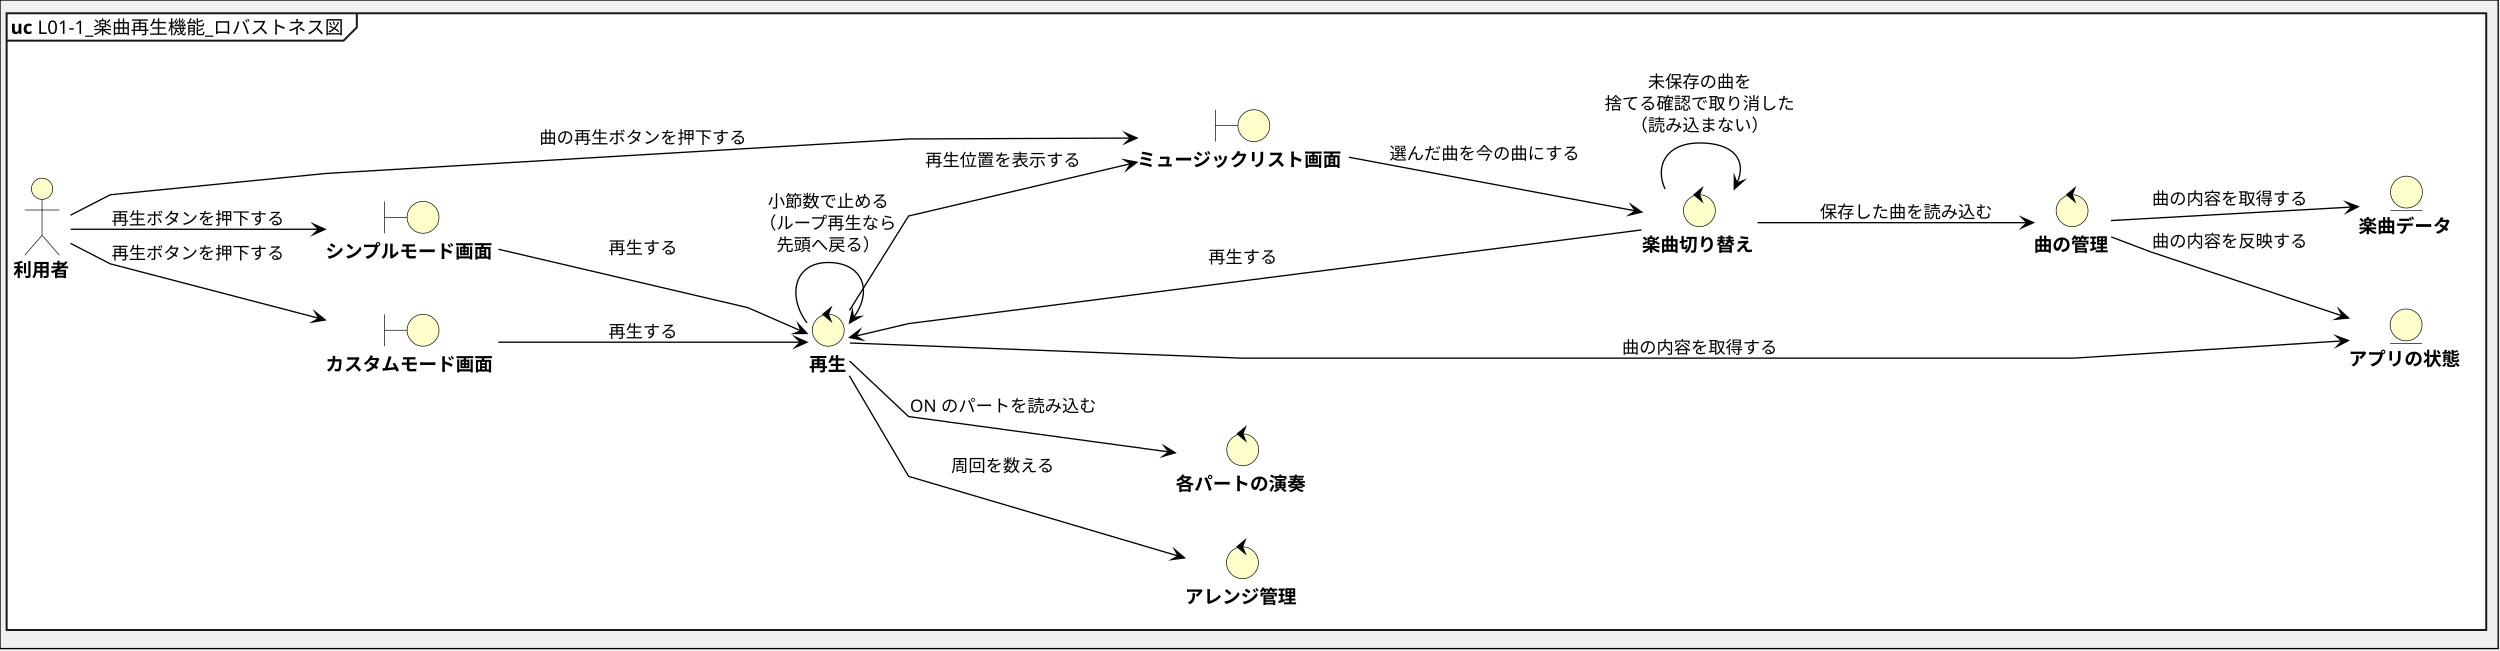
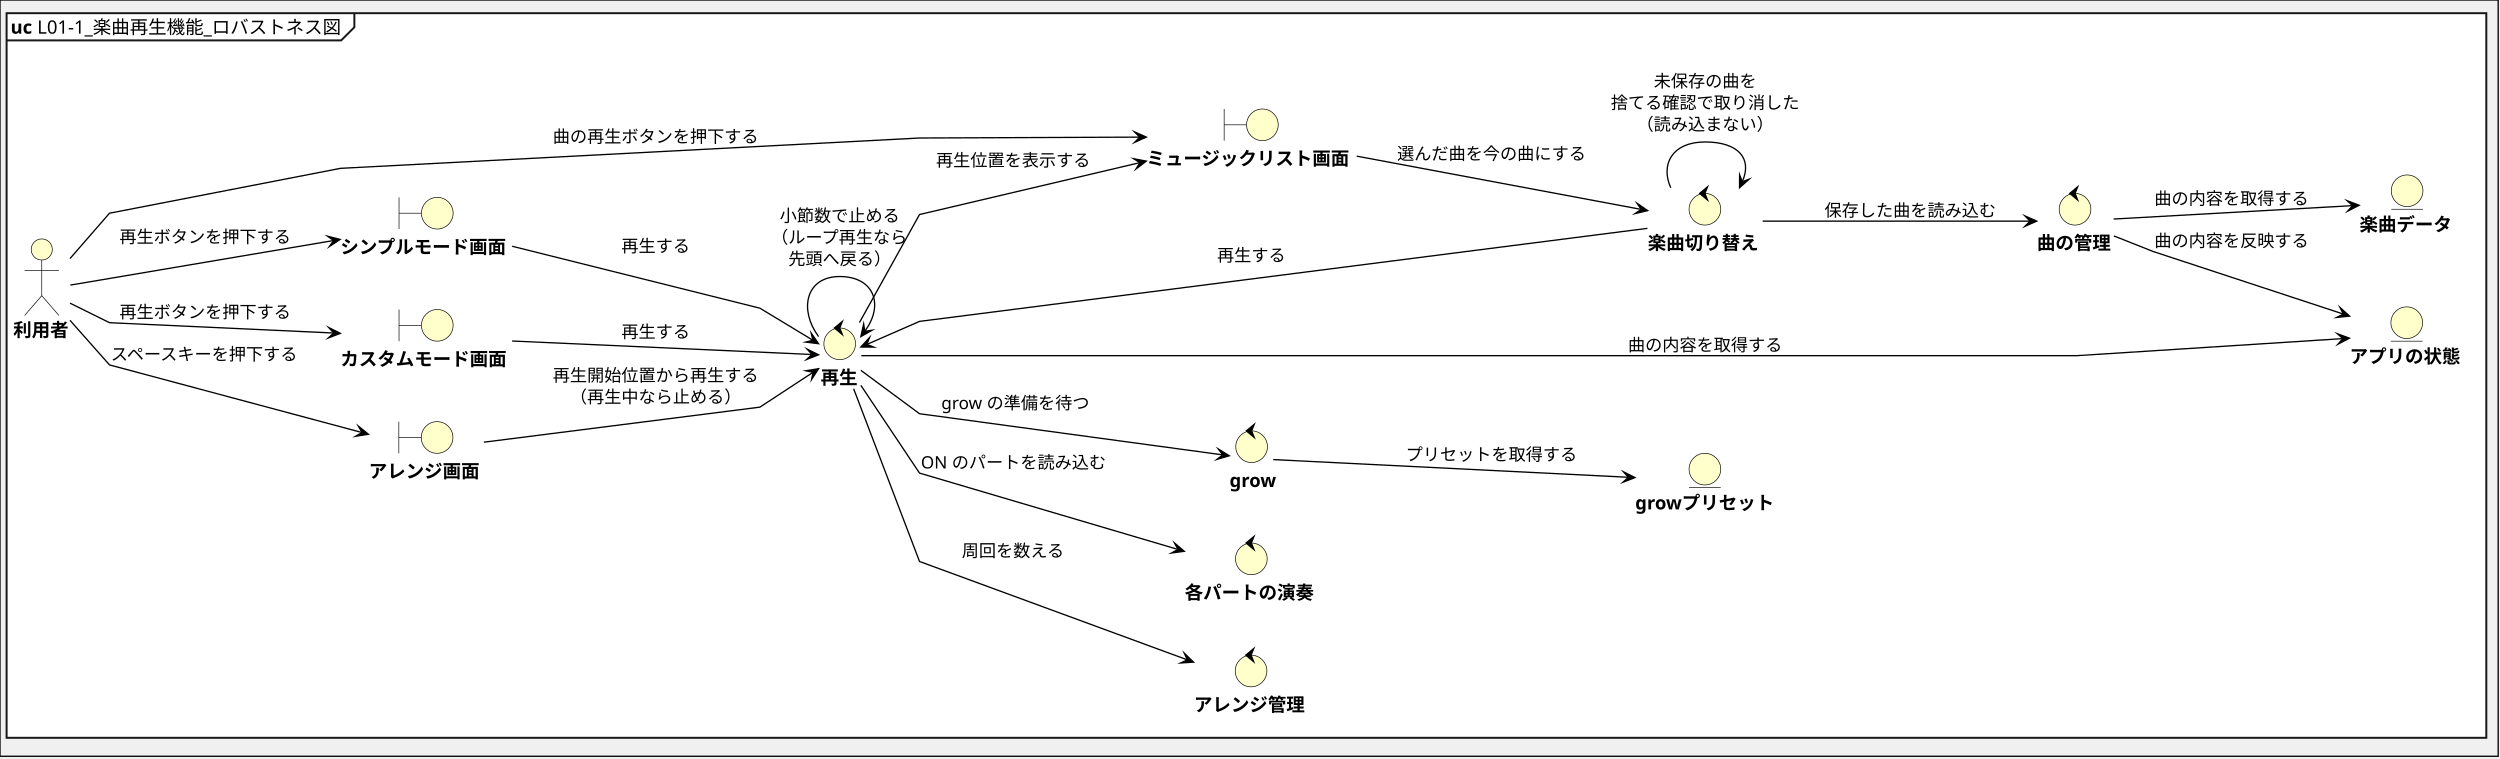
- <svg xmlns="http://www.w3.org/2000/svg" version="1.1" data-diagram-type="DESCRIPTION" style="width:1882px;height:490px;background:#FFFFFF;" width="1882px" height="490px" viewBox="0 0 1882 490" zoomAndPan="magnify" preserveAspectRatio="none" contentStyleType="text/css">
+ <svg xmlns="http://www.w3.org/2000/svg" version="1.1" data-diagram-type="DESCRIPTION" style="width:1895px;height:575px;background:#FFFFFF;" width="1895px" height="575px" viewBox="0 0 1895 575" zoomAndPan="magnify" preserveAspectRatio="none" contentStyleType="text/css">
  <defs />
  <g font-family="sans-serif" lengthAdjust="spacing">
-     <rect x="0" y="0" width="1880.625" height="488.252" fill="none" style="stroke:#000;stroke-width:1;" />
-     <rect x="5" y="10" width="1866.625" height="464.252" fill="#FFF" style="stroke:#181818;stroke-width:1.5;" />
+     <rect x="0" y="0" width="1893.625" height="573.252" fill="none" style="stroke:#000;stroke-width:1;" />
+     <rect x="5" y="10" width="1879.625" height="549.252" fill="#FFF" style="stroke:#181818;stroke-width:1.5;" />
    <path d="M268.606,10 L268.606,20.609 L258.606,30.609 L5,30.609" style="stroke:#181818;stroke-width:1.5;" fill="none" />
    <text x="8" y="25.533" fill="#000" font-size="14" textLength="16.338" font-weight="700">uc</text>
    <text x="28.228" y="25.533" fill="#000" font-size="14" textLength="233.379">L01-1_楽曲再生機能_ロバストネス図</text>
    <g class="entity" data-qualified-name="A1" id="ent0001" data-source-line="4">
-       <ellipse cx="31.656" cy="142.109" rx="8" ry="8" fill="#FFC" style="stroke:#000;stroke-width:0.5;" />
-       <path d="M31.656,150.109 L31.656,177.109 M18.656,158.109 L44.656,158.109 M31.656,177.109 L18.656,192.109 M31.656,177.109 L44.656,192.109" style="stroke:#000;stroke-width:0.5;" fill="none" />
-       <text x="10" y="208.143" fill="#000" font-size="14" textLength="43.313" font-weight="700">利用者</text>
+       <ellipse cx="31.656" cy="189.109" rx="8" ry="8" fill="#FFC" style="stroke:#000;stroke-width:0.5;" />
+       <path d="M31.656,197.109 L31.656,224.109 M18.656,205.109 L44.656,205.109 M31.656,224.109 L18.656,239.109 M31.656,224.109 L44.656,239.109" style="stroke:#000;stroke-width:0.5;" fill="none" />
+       <text x="10" y="255.143" fill="#000" font-size="14" textLength="43.313" font-weight="700">利用者</text>
    </g>
    <g class="entity" data-qualified-name="B1" id="ent0002" data-source-line="5">
-       <path d="M289.469,151.609 L289.469,175.609 M289.469,163.609 L306.469,163.609" style="stroke:#000;stroke-width:0.5;" fill="none" />
-       <ellipse cx="318.469" cy="163.609" rx="12" ry="12" fill="#FFC" style="stroke:#000;stroke-width:0.5;" />
-       <text x="245" y="194.143" fill="#000" font-size="14" textLength="129.938" font-weight="700">シンプルモード画面</text>
+       <path d="M302.469,149.609 L302.469,173.609 M302.469,161.609 L319.469,161.609" style="stroke:#000;stroke-width:0.5;" fill="none" />
+       <ellipse cx="331.469" cy="161.609" rx="12" ry="12" fill="#FFC" style="stroke:#000;stroke-width:0.5;" />
+       <text x="258" y="192.143" fill="#000" font-size="14" textLength="129.938" font-weight="700">シンプルモード画面</text>
    </g>
    <g class="entity" data-qualified-name="B2" id="ent0003" data-source-line="6">
-       <path d="M289.469,236.609 L289.469,260.609 M289.469,248.609 L306.469,248.609" style="stroke:#000;stroke-width:0.5;" fill="none" />
-       <ellipse cx="318.469" cy="248.609" rx="12" ry="12" fill="#FFC" style="stroke:#000;stroke-width:0.5;" />
-       <text x="245" y="279.143" fill="#000" font-size="14" textLength="129.938" font-weight="700">カスタムモード画面</text>
+       <path d="M302.469,234.609 L302.469,258.609 M302.469,246.609 L319.469,246.609" style="stroke:#000;stroke-width:0.5;" fill="none" />
+       <ellipse cx="331.469" cy="246.609" rx="12" ry="12" fill="#FFC" style="stroke:#000;stroke-width:0.5;" />
+       <text x="258" y="277.143" fill="#000" font-size="14" textLength="129.938" font-weight="700">カスタムモード画面</text>
    </g>
-     <g class="entity" data-qualified-name="B3" id="ent0004" data-source-line="7">
-       <path d="M914.906,82.609 L914.906,106.609 M914.906,94.609 L931.906,94.609" style="stroke:#000;stroke-width:0.5;" fill="none" />
-       <ellipse cx="943.906" cy="94.609" rx="12" ry="12" fill="#FFC" style="stroke:#000;stroke-width:0.5;" />
-       <text x="856" y="125.143" fill="#000" font-size="14" textLength="158.813" font-weight="700">ミュージックリスト画面</text>
+     <g class="entity" data-qualified-name="B4" id="ent0004" data-source-line="7">
+       <path d="M302.313,319.609 L302.313,343.609 M302.313,331.609 L319.313,331.609" style="stroke:#000;stroke-width:0.5;" fill="none" />
+       <ellipse cx="331.313" cy="331.609" rx="12" ry="12" fill="#FFC" style="stroke:#000;stroke-width:0.5;" />
+       <text x="279.5" y="362.143" fill="#000" font-size="14" textLength="86.625" font-weight="700">アレンジ画面</text>
    </g>
-     <g class="entity" data-qualified-name="C1" id="ent0005" data-source-line="8">
-       <ellipse cx="1279.313" cy="158.609" rx="12" ry="12" fill="#FFC" style="stroke:#000;stroke-width:0.5;" />
-       <polygon points="1275.313,146.609,1281.313,141.609,1279.313,146.609,1281.313,151.609,1275.313,146.609" fill="#000" style="stroke:#000;stroke-width:1;stroke-linejoin:miter;stroke-miterlimit:10;" />
-       <text x="1236" y="189.143" fill="#000" font-size="14" textLength="86.625" font-weight="700">楽曲切り替え</text>
+     <g class="entity" data-qualified-name="B3" id="ent0005" data-source-line="8">
+       <path d="M927.906,82.609 L927.906,106.609 M927.906,94.609 L944.906,94.609" style="stroke:#000;stroke-width:0.5;" fill="none" />
+       <ellipse cx="956.906" cy="94.609" rx="12" ry="12" fill="#FFC" style="stroke:#000;stroke-width:0.5;" />
+       <text x="869" y="125.143" fill="#000" font-size="14" textLength="158.813" font-weight="700">ミュージックリスト画面</text>
    </g>
-     <g class="entity" data-qualified-name="C2" id="ent0006" data-source-line="9">
-       <ellipse cx="1559.875" cy="158.609" rx="12" ry="12" fill="#FFC" style="stroke:#000;stroke-width:0.5;" />
-       <polygon points="1555.875,146.609,1561.875,141.609,1559.875,146.609,1561.875,151.609,1555.875,146.609" fill="#000" style="stroke:#000;stroke-width:1;stroke-linejoin:miter;stroke-miterlimit:10;" />
-       <text x="1531" y="189.143" fill="#000" font-size="14" textLength="57.75" font-weight="700">曲の管理</text>
+     <g class="entity" data-qualified-name="C1" id="ent0006" data-source-line="9">
+       <ellipse cx="1292.313" cy="158.609" rx="12" ry="12" fill="#FFC" style="stroke:#000;stroke-width:0.5;" />
+       <polygon points="1288.313,146.609,1294.313,141.609,1292.313,146.609,1294.313,151.609,1288.313,146.609" fill="#000" style="stroke:#000;stroke-width:1;stroke-linejoin:miter;stroke-miterlimit:10;" />
+       <text x="1249" y="189.143" fill="#000" font-size="14" textLength="86.625" font-weight="700">楽曲切り替え</text>
    </g>
-     <g class="entity" data-qualified-name="C3" id="ent0007" data-source-line="10">
-       <ellipse cx="623.5" cy="248.609" rx="12" ry="12" fill="#FFC" style="stroke:#000;stroke-width:0.5;" />
-       <polygon points="619.5,236.609,625.5,231.609,623.5,236.609,625.5,241.609,619.5,236.609" fill="#000" style="stroke:#000;stroke-width:1;stroke-linejoin:miter;stroke-miterlimit:10;" />
-       <text x="609.063" y="279.143" fill="#000" font-size="14" textLength="28.875" font-weight="700">再生</text>
+     <g class="entity" data-qualified-name="C2" id="ent0007" data-source-line="10">
+       <ellipse cx="1572.875" cy="158.609" rx="12" ry="12" fill="#FFC" style="stroke:#000;stroke-width:0.5;" />
+       <polygon points="1568.875,146.609,1574.875,141.609,1572.875,146.609,1574.875,151.609,1568.875,146.609" fill="#000" style="stroke:#000;stroke-width:1;stroke-linejoin:miter;stroke-miterlimit:10;" />
+       <text x="1544" y="189.143" fill="#000" font-size="14" textLength="57.75" font-weight="700">曲の管理</text>
    </g>
-     <g class="entity" data-qualified-name="C4" id="ent0008" data-source-line="11">
-       <ellipse cx="935.531" cy="338.609" rx="12" ry="12" fill="#FFC" style="stroke:#000;stroke-width:0.5;" />
-       <polygon points="931.531,326.609,937.531,321.609,935.531,326.609,937.531,331.609,931.531,326.609" fill="#000" style="stroke:#000;stroke-width:1;stroke-linejoin:miter;stroke-miterlimit:10;" />
-       <text x="885" y="369.143" fill="#000" font-size="14" textLength="101.063" font-weight="700">各パートの演奏</text>
+     <g class="entity" data-qualified-name="C3" id="ent0008" data-source-line="11">
+       <ellipse cx="636.5" cy="260.609" rx="12" ry="12" fill="#FFC" style="stroke:#000;stroke-width:0.5;" />
+       <polygon points="632.5,248.609,638.5,243.609,636.5,248.609,638.5,253.609,632.5,248.609" fill="#000" style="stroke:#000;stroke-width:1;stroke-linejoin:miter;stroke-miterlimit:10;" />
+       <text x="622.063" y="291.143" fill="#000" font-size="14" textLength="28.875" font-weight="700">再生</text>
    </g>
-     <g class="entity" data-qualified-name="C5" id="ent0009" data-source-line="12">
-       <ellipse cx="935.313" cy="423.609" rx="12" ry="12" fill="#FFC" style="stroke:#000;stroke-width:0.5;" />
-       <polygon points="931.313,411.609,937.313,406.609,935.313,411.609,937.313,416.609,931.313,411.609" fill="#000" style="stroke:#000;stroke-width:1;stroke-linejoin:miter;stroke-miterlimit:10;" />
-       <text x="892" y="454.143" fill="#000" font-size="14" textLength="86.625" font-weight="700">アレンジ管理</text>
+     <g class="entity" data-qualified-name="C6" id="ent0009" data-source-line="12">
+       <ellipse cx="948.721" cy="338.609" rx="12" ry="12" fill="#FFC" style="stroke:#000;stroke-width:0.5;" />
+       <polygon points="944.721,326.609,950.721,321.609,948.721,326.609,950.721,331.609,944.721,326.609" fill="#000" style="stroke:#000;stroke-width:1;stroke-linejoin:miter;stroke-miterlimit:10;" />
+       <text x="932" y="369.143" fill="#000" font-size="14" textLength="33.441" font-weight="700">grow</text>
    </g>
-     <g class="entity" data-qualified-name="E1" id="ent0010" data-source-line="13">
-       <ellipse cx="1811.594" cy="144.609" rx="12" ry="12" fill="#FFC" style="stroke:#000;stroke-width:0.5;" />
-       <line x1="1799.594" y1="158.609" x2="1823.594" y2="158.609" style="stroke:#000;stroke-width:0.5;" />
-       <text x="1775.5" y="175.143" fill="#000" font-size="14" textLength="72.188" font-weight="700">楽曲データ</text>
+     <g class="entity" data-qualified-name="C4" id="ent0010" data-source-line="13">
+       <ellipse cx="948.531" cy="423.609" rx="12" ry="12" fill="#FFC" style="stroke:#000;stroke-width:0.5;" />
+       <polygon points="944.531,411.609,950.531,406.609,948.531,411.609,950.531,416.609,944.531,411.609" fill="#000" style="stroke:#000;stroke-width:1;stroke-linejoin:miter;stroke-miterlimit:10;" />
+       <text x="898" y="454.143" fill="#000" font-size="14" textLength="101.063" font-weight="700">各パートの演奏</text>
    </g>
-     <g class="entity" data-qualified-name="E2" id="ent0011" data-source-line="14">
-       <ellipse cx="1811.313" cy="244.609" rx="12" ry="12" fill="#FFC" style="stroke:#000;stroke-width:0.5;" />
-       <line x1="1799.313" y1="258.609" x2="1823.313" y2="258.609" style="stroke:#000;stroke-width:0.5;" />
-       <text x="1768" y="275.143" fill="#000" font-size="14" textLength="86.625" font-weight="700">アプリの状態</text>
+     <g class="entity" data-qualified-name="C5" id="ent0011" data-source-line="14">
+       <ellipse cx="948.313" cy="508.609" rx="12" ry="12" fill="#FFC" style="stroke:#000;stroke-width:0.5;" />
+       <polygon points="944.313,496.609,950.313,491.609,948.313,496.609,950.313,501.609,944.313,496.609" fill="#000" style="stroke:#000;stroke-width:1;stroke-linejoin:miter;stroke-miterlimit:10;" />
+       <text x="905" y="539.143" fill="#000" font-size="14" textLength="86.625" font-weight="700">アレンジ管理</text>
    </g>
-     <g class="link" data-entity-1="ent0001" data-entity-2="ent0002" id="lnk12" data-source-line="16" data-link-type="dependency">
-       <path d="M53.28,172.609 C93.41,172.609 178.03,172.609 239.75,172.609" style="stroke:#000;stroke-width:1;" fill="none" id="A1-to-B1" />
-       <polygon points="244.75,172.609,235.75,168.609,239.75,172.609,235.75,176.609,244.75,172.609" fill="#000" style="stroke:#000;stroke-width:1;stroke-linejoin:miter;stroke-miterlimit:10;" />
-       <text x="84" y="169.104" fill="#000" font-size="13" textLength="130">再生ボタンを押下する</text>
+     <g class="entity" data-qualified-name="E1" id="ent0012" data-source-line="15">
+       <ellipse cx="1824.594" cy="144.609" rx="12" ry="12" fill="#FFC" style="stroke:#000;stroke-width:0.5;" />
+       <line x1="1812.594" y1="158.609" x2="1836.594" y2="158.609" style="stroke:#000;stroke-width:0.5;" />
+       <text x="1788.5" y="175.143" fill="#000" font-size="14" textLength="72.188" font-weight="700">楽曲データ</text>
    </g>
-     <g class="link" data-entity-1="ent0001" data-entity-2="ent0003" id="lnk13" data-source-line="17" data-link-type="dependency">
-       <path d="M53.04,183.189 C67.02,190.379 83,198.609 83,198.609 C83,198.609 173.192,222.156 240.002,239.596" style="stroke:#000;stroke-width:1;" fill="none" id="A1-to-B2" />
-       <polygon points="244.84,240.859,237.142,234.716,240.002,239.596,235.122,242.457,244.84,240.859" fill="#000" style="stroke:#000;stroke-width:1;stroke-linejoin:miter;stroke-miterlimit:10;" />
-       <text x="84" y="195.104" fill="#000" font-size="13" textLength="130">再生ボタンを押下する</text>
+     <g class="entity" data-qualified-name="E2" id="ent0013" data-source-line="16">
+       <ellipse cx="1824.313" cy="244.609" rx="12" ry="12" fill="#FFC" style="stroke:#000;stroke-width:0.5;" />
+       <line x1="1812.313" y1="258.609" x2="1836.313" y2="258.609" style="stroke:#000;stroke-width:0.5;" />
+       <text x="1781" y="275.143" fill="#000" font-size="14" textLength="86.625" font-weight="700">アプリの状態</text>
    </g>
-     <g class="link" data-entity-1="ent0001" data-entity-2="ent0004" id="lnk14" data-source-line="18" data-link-type="dependency">
-       <path d="M53.04,162.029 C67.02,154.839 83,146.609 83,146.609 C83,146.609 245,130.609 245,130.609 C245,130.609 684,104.609 684,104.609 C684,104.609 777.46,104.24 850.93,103.94" style="stroke:#000;stroke-width:1;" fill="none" id="A1-to-B3" />
-       <polygon points="855.93,103.919,846.914,99.956,850.93,103.94,846.946,107.956,855.93,103.919" fill="#000" style="stroke:#000;stroke-width:1;stroke-linejoin:miter;stroke-miterlimit:10;" />
-       <text x="406" y="108.104" fill="#000" font-size="13" textLength="156">曲の再生ボタンを押下する</text>
+     <g class="entity" data-qualified-name="E3" id="ent0014" data-source-line="17">
+       <ellipse cx="1292.314" cy="355.609" rx="12" ry="12" fill="#FFC" style="stroke:#000;stroke-width:0.5;" />
+       <line x1="1280.314" y1="369.609" x2="1304.314" y2="369.609" style="stroke:#000;stroke-width:0.5;" />
+       <text x="1239.5" y="386.143" fill="#000" font-size="14" textLength="105.629" font-weight="700">growプリセット</text>
    </g>
-     <g class="link" data-entity-1="ent0004" data-entity-2="ent0005" id="lnk15" data-source-line="19" data-link-type="dependency">
-       <path d="M1015.39,118.369 C1084.04,131.219 1176.005,148.429 1231.025,158.729" style="stroke:#000;stroke-width:1;" fill="none" id="B3-to-C1" />
-       <polygon points="1235.94,159.649,1227.83,154.062,1231.025,158.729,1226.358,161.925,1235.94,159.649" fill="#000" style="stroke:#000;stroke-width:1;stroke-linejoin:miter;stroke-miterlimit:10;" />
-       <text x="1046" y="120.104" fill="#000" font-size="13" textLength="143">選んだ曲を今の曲にする</text>
+     <g class="link" data-entity-1="ent0001" data-entity-2="ent0002" id="lnk15" data-source-line="19" data-link-type="dependency">
+       <path d="M53.32,216.089 C95.52,208.939 187.73,193.334 252.89,182.304" style="stroke:#000;stroke-width:1;" fill="none" id="A1-to-B1" />
+       <polygon points="257.82,181.469,248.279,179.028,252.89,182.304,249.614,186.915,257.82,181.469" fill="#000" style="stroke:#000;stroke-width:1;stroke-linejoin:miter;stroke-miterlimit:10;" />
+       <text x="90.5" y="184.104" fill="#000" font-size="13" textLength="130">再生ボタンを押下する</text>
    </g>
-     <g class="link" data-entity-1="ent0005" data-entity-2="ent0005" id="lnk16" data-source-line="20" data-link-type="dependency">
-       <path d="M1253.44,142.329 C1245.55,124.839 1254.23,107.609 1279.5,107.609 C1304.77,107.609 1315.506,120.282 1307.616,137.772" style="stroke:#000;stroke-width:1;" fill="none" id="C1-to-C1" />
-       <polygon points="1305.56,142.329,1312.907,135.77,1307.616,137.772,1305.615,132.481,1305.56,142.329" fill="#000" style="stroke:#000;stroke-width:1;stroke-linejoin:miter;stroke-miterlimit:10;" />
-       <text x="1240.5" y="66.104" fill="#000" font-size="13" textLength="78">未保存の曲を</text>
-       <text x="1208" y="82.456" fill="#000" font-size="13" textLength="143">捨てる確認で取り消した</text>
-       <text x="1227.5" y="98.808" fill="#000" font-size="13" textLength="104">（読み込まない）</text>
+     <g class="link" data-entity-1="ent0001" data-entity-2="ent0003" id="lnk16" data-source-line="20" data-link-type="dependency">
+       <path d="M53.04,229.779 C67.02,236.699 83,244.609 83,244.609 C83,244.609 182.165,249.169 252.955,252.429" style="stroke:#000;stroke-width:1;" fill="none" id="A1-to-B2" />
+       <polygon points="257.95,252.659,249.144,248.25,252.955,252.429,248.776,256.241,257.95,252.659" fill="#000" style="stroke:#000;stroke-width:1;stroke-linejoin:miter;stroke-miterlimit:10;" />
+       <text x="90.5" y="241.104" fill="#000" font-size="13" textLength="130">再生ボタンを押下する</text>
    </g>
-     <g class="link" data-entity-1="ent0005" data-entity-2="ent0006" id="lnk17" data-source-line="21" data-link-type="dependency">
-       <path d="M1323.1,167.609 C1380.7,167.609 1476.83,167.609 1525.82,167.609" style="stroke:#000;stroke-width:1;" fill="none" id="C1-to-C2" />
-       <polygon points="1530.82,167.609,1521.82,163.609,1525.82,167.609,1521.82,171.609,1530.82,167.609" fill="#000" style="stroke:#000;stroke-width:1;stroke-linejoin:miter;stroke-miterlimit:10;" />
-       <text x="1370" y="164.104" fill="#000" font-size="13" textLength="130">保存した曲を読み込む</text>
+     <g class="link" data-entity-1="ent0001" data-entity-2="ent0004" id="lnk17" data-source-line="21" data-link-type="dependency">
+       <path d="M53.04,242.789 C67.02,258.569 83,276.609 83,276.609 C83,276.609 205.7,309.466 274.44,327.876" style="stroke:#000;stroke-width:1;" fill="none" id="A1-to-B4" />
+       <polygon points="279.27,329.169,271.611,322.977,274.44,327.876,269.542,330.705,279.27,329.169" fill="#000" style="stroke:#000;stroke-width:1;stroke-linejoin:miter;stroke-miterlimit:10;" />
+       <text x="84" y="273.104" fill="#000" font-size="13" textLength="143">スペースキーを押下する</text>
    </g>
-     <g class="link" data-entity-1="ent0006" data-entity-2="ent0010" id="lnk18" data-source-line="22" data-link-type="dependency">
-       <path d="M1589.14,166.029 C1634.89,163.459 1720.318,158.669 1770.278,155.869" style="stroke:#000;stroke-width:1;" fill="none" id="C2-to-E1" />
-       <polygon points="1775.27,155.589,1766.06,152.099,1770.278,155.869,1766.508,160.087,1775.27,155.589" fill="#000" style="stroke:#000;stroke-width:1;stroke-linejoin:miter;stroke-miterlimit:10;" />
-       <text x="1620" y="154.104" fill="#000" font-size="13" textLength="117">曲の内容を取得する</text>
+     <g class="link" data-entity-1="ent0001" data-entity-2="ent0005" id="lnk18" data-source-line="22" data-link-type="dependency">
+       <path d="M53.04,196.019 C67.02,179.959 83,161.609 83,161.609 C83,161.609 258,127.609 258,127.609 C258,127.609 697,104.609 697,104.609 C697,104.609 790.46,104.24 863.93,103.94" style="stroke:#000;stroke-width:1;" fill="none" id="A1-to-B3" />
+       <polygon points="868.93,103.919,859.914,99.956,863.93,103.94,859.946,107.956,868.93,103.919" fill="#000" style="stroke:#000;stroke-width:1;stroke-linejoin:miter;stroke-miterlimit:10;" />
+       <text x="419" y="108.104" fill="#000" font-size="13" textLength="156">曲の再生ボタンを押下する</text>
    </g>
-     <g class="link" data-entity-1="ent0006" data-entity-2="ent0011" id="lnk19" data-source-line="23" data-link-type="dependency">
-       <path d="M1589.32,178.349 C1604.04,183.939 1619,189.609 1619,189.609 C1619,189.609 1706.838,218.964 1763.258,237.824" style="stroke:#000;stroke-width:1;" fill="none" id="C2-to-E2" />
-       <polygon points="1768,239.409,1760.732,232.762,1763.258,237.824,1758.196,240.35,1768,239.409" fill="#000" style="stroke:#000;stroke-width:1;stroke-linejoin:miter;stroke-miterlimit:10;" />
-       <text x="1620" y="186.104" fill="#000" font-size="13" textLength="117">曲の内容を反映する</text>
+     <g class="link" data-entity-1="ent0005" data-entity-2="ent0006" id="lnk19" data-source-line="23" data-link-type="dependency">
+       <path d="M1028.39,118.369 C1097.04,131.219 1189.005,148.429 1244.025,158.729" style="stroke:#000;stroke-width:1;" fill="none" id="B3-to-C1" />
+       <polygon points="1248.94,159.649,1240.83,154.062,1244.025,158.729,1239.358,161.925,1248.94,159.649" fill="#000" style="stroke:#000;stroke-width:1;stroke-linejoin:miter;stroke-miterlimit:10;" />
+       <text x="1059" y="121.104" fill="#000" font-size="13" textLength="143">選んだ曲を今の曲にする</text>
    </g>
-     <g class="link" data-entity-1="ent0002" data-entity-2="ent0007" id="lnk20" data-source-line="24" data-link-type="dependency">
-       <path d="M375.24,187.649 C449.9,205.129 563,231.609 563,231.609 C563,231.609 585.278,241.348 602.908,249.048" style="stroke:#000;stroke-width:1;" fill="none" id="B1-to-C3" />
-       <polygon points="607.49,251.049,600.843,243.782,602.908,249.048,597.641,251.113,607.49,251.049" fill="#000" style="stroke:#000;stroke-width:1;stroke-linejoin:miter;stroke-miterlimit:10;" />
-       <text x="458" y="191.104" fill="#000" font-size="13" textLength="52">再生する</text>
+     <g class="link" data-entity-1="ent0006" data-entity-2="ent0006" id="lnk20" data-source-line="24" data-link-type="dependency">
+       <path d="M1266.44,142.329 C1258.55,124.839 1267.23,107.609 1292.5,107.609 C1317.77,107.609 1328.506,120.282 1320.616,137.772" style="stroke:#000;stroke-width:1;" fill="none" id="C1-to-C1" />
+       <polygon points="1318.56,142.329,1325.907,135.77,1320.616,137.772,1318.615,132.481,1318.56,142.329" fill="#000" style="stroke:#000;stroke-width:1;stroke-linejoin:miter;stroke-miterlimit:10;" />
+       <text x="1253.5" y="66.104" fill="#000" font-size="13" textLength="78">未保存の曲を</text>
+       <text x="1221" y="82.456" fill="#000" font-size="13" textLength="143">捨てる確認で取り消した</text>
+       <text x="1240.5" y="98.808" fill="#000" font-size="13" textLength="104">（読み込まない）</text>
    </g>
-     <g class="link" data-entity-1="ent0003" data-entity-2="ent0007" id="lnk21" data-source-line="25" data-link-type="dependency">
-       <path d="M375.17,257.609 C449.26,257.609 561.23,257.609 602.49,257.609" style="stroke:#000;stroke-width:1;" fill="none" id="B2-to-C3" />
-       <polygon points="607.49,257.609,598.49,253.609,602.49,257.609,598.49,261.609,607.49,257.609" fill="#000" style="stroke:#000;stroke-width:1;stroke-linejoin:miter;stroke-miterlimit:10;" />
-       <text x="458" y="254.104" fill="#000" font-size="13" textLength="52">再生する</text>
+     <g class="link" data-entity-1="ent0006" data-entity-2="ent0007" id="lnk21" data-source-line="25" data-link-type="dependency">
+       <path d="M1336.1,167.609 C1393.7,167.609 1489.83,167.609 1538.82,167.609" style="stroke:#000;stroke-width:1;" fill="none" id="C1-to-C2" />
+       <polygon points="1543.82,167.609,1534.82,163.609,1538.82,167.609,1534.82,171.609,1543.82,167.609" fill="#000" style="stroke:#000;stroke-width:1;stroke-linejoin:miter;stroke-miterlimit:10;" />
+       <text x="1383" y="164.104" fill="#000" font-size="13" textLength="130">保存した曲を読み込む</text>
    </g>
-     <g class="link" data-entity-1="ent0005" data-entity-2="ent0007" id="lnk22" data-source-line="26" data-link-type="dependency">
-       <path d="M1235.75,173.079 C1099.43,190.499 684,243.609 684,243.609 C684,243.609 662.007,248.784 644.377,252.934" style="stroke:#000;stroke-width:1;" fill="none" id="C1-to-C3" />
-       <polygon points="639.51,254.079,649.187,255.911,644.377,252.934,647.354,248.124,639.51,254.079" fill="#000" style="stroke:#000;stroke-width:1;stroke-linejoin:miter;stroke-miterlimit:10;" />
-       <text x="909.5" y="198.104" fill="#000" font-size="13" textLength="52">再生する</text>
+     <g class="link" data-entity-1="ent0007" data-entity-2="ent0012" id="lnk22" data-source-line="26" data-link-type="dependency">
+       <path d="M1602.14,166.029 C1647.89,163.459 1733.318,158.669 1783.278,155.869" style="stroke:#000;stroke-width:1;" fill="none" id="C2-to-E1" />
+       <polygon points="1788.27,155.589,1779.06,152.099,1783.278,155.869,1779.508,160.087,1788.27,155.589" fill="#000" style="stroke:#000;stroke-width:1;stroke-linejoin:miter;stroke-miterlimit:10;" />
+       <text x="1633" y="155.104" fill="#000" font-size="13" textLength="117">曲の内容を取得する</text>
    </g>
-     <g class="link" data-entity-1="ent0007" data-entity-2="ent0011" id="lnk23" data-source-line="27" data-link-type="dependency">
-       <path d="M639.87,258.209 C702.42,260.629 934.5,269.609 934.5,269.609 C934.5,269.609 934.5,269.609 1561,269.609 C1561,269.609 1691.64,261.229 1762.9,256.659" style="stroke:#000;stroke-width:1;" fill="none" id="C3-to-E2" />
-       <polygon points="1767.89,256.339,1758.652,252.924,1762.9,256.659,1759.164,260.907,1767.89,256.339" fill="#000" style="stroke:#000;stroke-width:1;stroke-linejoin:miter;stroke-miterlimit:10;" />
-       <text x="1221" y="266.104" fill="#000" font-size="13" textLength="117">曲の内容を取得する</text>
+     <g class="link" data-entity-1="ent0007" data-entity-2="ent0013" id="lnk23" data-source-line="27" data-link-type="dependency">
+       <path d="M1602.32,178.839 C1617.04,184.679 1632,190.609 1632,190.609 C1632,190.609 1719.83,219.507 1776.25,238.067" style="stroke:#000;stroke-width:1;" fill="none" id="C2-to-E2" />
+       <polygon points="1781,239.629,1773.701,233.017,1776.25,238.067,1771.201,240.617,1781,239.629" fill="#000" style="stroke:#000;stroke-width:1;stroke-linejoin:miter;stroke-miterlimit:10;" />
+       <text x="1633" y="187.104" fill="#000" font-size="13" textLength="117">曲の内容を反映する</text>
    </g>
-     <g class="link" data-entity-1="ent0007" data-entity-2="ent0008" id="lnk24" data-source-line="28" data-link-type="dependency">
-       <path d="M639.51,271.739 C657.14,288.329 684,313.609 684,313.609 C684,313.609 806.705,330.267 879.755,340.177" style="stroke:#000;stroke-width:1;" fill="none" id="C3-to-C4" />
-       <polygon points="884.71,340.849,876.329,335.676,879.755,340.177,875.254,343.603,884.71,340.849" fill="#000" style="stroke:#000;stroke-width:1;stroke-linejoin:miter;stroke-miterlimit:10;" />
-       <text x="685" y="310.104" fill="#000" font-size="13" textLength="140.112">ON のパートを読み込む</text>
+     <g class="link" data-entity-1="ent0002" data-entity-2="ent0008" id="lnk24" data-source-line="28" data-link-type="dependency">
+       <path d="M388.24,186.669 C462.9,205.339 576,233.609 576,233.609 C576,233.609 598.582,247.271 616.212,257.941" style="stroke:#000;stroke-width:1;" fill="none" id="B1-to-C3" />
+       <polygon points="620.49,260.529,614.861,252.447,616.212,257.941,610.719,259.291,620.49,260.529" fill="#000" style="stroke:#000;stroke-width:1;stroke-linejoin:miter;stroke-miterlimit:10;" />
+       <text x="471" y="191.104" fill="#000" font-size="13" textLength="52">再生する</text>
    </g>
-     <g class="link" data-entity-1="ent0007" data-entity-2="ent0009" id="lnk25" data-source-line="29" data-link-type="dependency">
-       <path d="M639.36,282.839 C656.98,312.749 684,358.609 684,358.609 C684,358.609 815.385,397.423 886.925,418.553" style="stroke:#000;stroke-width:1;" fill="none" id="C3-to-C5" />
-       <polygon points="891.72,419.969,884.222,413.584,886.925,418.553,881.956,421.256,891.72,419.969" fill="#000" style="stroke:#000;stroke-width:1;stroke-linejoin:miter;stroke-miterlimit:10;" />
-       <text x="716" y="355.104" fill="#000" font-size="13" textLength="78">周回を数える</text>
+     <g class="link" data-entity-1="ent0003" data-entity-2="ent0008" id="lnk25" data-source-line="29" data-link-type="dependency">
+       <path d="M388.17,258.489 C462.26,261.819 574.235,266.854 615.495,268.714" style="stroke:#000;stroke-width:1;" fill="none" id="B2-to-C3" />
+       <polygon points="620.49,268.939,611.679,264.538,615.495,268.714,611.319,272.53,620.49,268.939" fill="#000" style="stroke:#000;stroke-width:1;stroke-linejoin:miter;stroke-miterlimit:10;" />
+       <text x="471" y="256.104" fill="#000" font-size="13" textLength="52">再生する</text>
    </g>
-     <g class="link" data-entity-1="ent0007" data-entity-2="ent0007" id="lnk26" data-source-line="30" data-link-type="dependency">
-       <path d="M607.49,243.149 C592.39,222.759 597.73,197.609 623.5,197.609 C649.27,197.609 657.586,218.741 642.486,239.131" style="stroke:#000;stroke-width:1;" fill="none" id="C3-to-C3" />
-       <polygon points="639.51,243.149,648.081,238.297,642.486,239.131,641.652,233.536,639.51,243.149" fill="#000" style="stroke:#000;stroke-width:1;stroke-linejoin:miter;stroke-miterlimit:10;" />
-       <text x="578" y="156.104" fill="#000" font-size="13" textLength="91">小節数で止める</text>
-       <text x="571.5" y="172.456" fill="#000" font-size="13" textLength="104">（ループ再生なら</text>
-       <text x="584.5" y="188.808" fill="#000" font-size="13" textLength="78">先頭へ戻る）</text>
+     <g class="link" data-entity-1="ent0004" data-entity-2="ent0008" id="lnk26" data-source-line="30" data-link-type="dependency">
+       <path d="M366.75,335.179 C438.65,326.049 576,308.609 576,308.609 C576,308.609 598.678,293.739 616.308,282.189" style="stroke:#000;stroke-width:1;" fill="none" id="B4-to-C3" />
+       <polygon points="620.49,279.449,610.77,281.036,616.308,282.189,615.154,287.727,620.49,279.449" fill="#000" style="stroke:#000;stroke-width:1;stroke-linejoin:miter;stroke-miterlimit:10;" />
+       <text x="419" y="289.104" fill="#000" font-size="13" textLength="156">再生開始位置から再生する</text>
+       <text x="432" y="305.456" fill="#000" font-size="13" textLength="130">（再生中なら止める）</text>
    </g>
-     <g class="link" data-entity-1="ent0007" data-entity-2="ent0004" id="lnk27" data-source-line="31" data-link-type="dependency">
-       <path d="M639.51,233.639 C657.14,205.489 684,162.609 684,162.609 C684,162.609 777.593,140.565 851.063,123.265" style="stroke:#000;stroke-width:1;" fill="none" id="C3-to-B3" />
-       <polygon points="855.93,122.119,846.253,120.289,851.063,123.265,848.086,128.076,855.93,122.119" fill="#000" style="stroke:#000;stroke-width:1;stroke-linejoin:miter;stroke-miterlimit:10;" />
-       <text x="696.5" y="125.104" fill="#000" font-size="13" textLength="117">再生位置を表示する</text>
+     <g class="link" data-entity-1="ent0006" data-entity-2="ent0008" id="lnk27" data-source-line="31" data-link-type="dependency">
+       <path d="M1248.75,173.079 C1112.43,190.499 697,243.609 697,243.609 C697,243.609 674.722,253.348 657.092,261.048" style="stroke:#000;stroke-width:1;" fill="none" id="C1-to-C3" />
+       <polygon points="652.51,263.049,662.359,263.113,657.092,261.048,659.157,255.782,652.51,263.049" fill="#000" style="stroke:#000;stroke-width:1;stroke-linejoin:miter;stroke-miterlimit:10;" />
+       <text x="922.5" y="198.104" fill="#000" font-size="13" textLength="52">再生する</text>
+     </g>
+     <g class="link" data-entity-1="ent0008" data-entity-2="ent0013" id="lnk28" data-source-line="32" data-link-type="dependency">
+       <path d="M652.87,269.609 C715.42,269.609 947.5,269.609 947.5,269.609 C947.5,269.609 947.5,269.609 1574,269.609 C1574,269.609 1704.64,261.229 1775.9,256.659" style="stroke:#000;stroke-width:1;" fill="none" id="C3-to-E2" />
+       <polygon points="1780.89,256.339,1771.652,252.924,1775.9,256.659,1772.164,260.907,1780.89,256.339" fill="#000" style="stroke:#000;stroke-width:1;stroke-linejoin:miter;stroke-miterlimit:10;" />
+       <text x="1234" y="266.104" fill="#000" font-size="13" textLength="117">曲の内容を取得する</text>
+     </g>
+     <g class="link" data-entity-1="ent0008" data-entity-2="ent0009" id="lnk29" data-source-line="33" data-link-type="dependency">
+       <path d="M652.51,280.709 C670.14,293.749 697,313.609 697,313.609 C697,313.609 872.035,337.367 926.875,344.807" style="stroke:#000;stroke-width:1;" fill="none" id="C3-to-C6" />
+       <polygon points="931.83,345.479,923.449,340.306,926.875,344.807,922.374,348.233,931.83,345.479" fill="#000" style="stroke:#000;stroke-width:1;stroke-linejoin:miter;stroke-miterlimit:10;" />
+       <text x="713.5" y="310.104" fill="#000" font-size="13" textLength="109.789">grow の準備を待つ</text>
+     </g>
+     <g class="link" data-entity-1="ent0009" data-entity-2="ent0014" id="lnk30" data-source-line="34" data-link-type="dependency">
+       <path d="M965.08,348.379 C1013.04,350.769 1154.966,357.821 1234.336,361.771" style="stroke:#000;stroke-width:1;" fill="none" id="C6-to-E3" />
+       <polygon points="1239.33,362.019,1230.54,357.577,1234.336,361.771,1230.142,365.567,1239.33,362.019" fill="#000" style="stroke:#000;stroke-width:1;stroke-linejoin:miter;stroke-miterlimit:10;" />
+       <text x="1065.5" y="349.104" fill="#000" font-size="13" textLength="130">プリセットを取得する</text>
+     </g>
+     <g class="link" data-entity-1="ent0008" data-entity-2="ent0010" id="lnk31" data-source-line="35" data-link-type="dependency">
+       <path d="M652.51,292.069 C670.14,318.429 697,358.609 697,358.609 C697,358.609 819.865,394.903 892.915,416.483" style="stroke:#000;stroke-width:1;" fill="none" id="C3-to-C4" />
+       <polygon points="897.71,417.899,890.212,411.513,892.915,416.483,887.946,419.186,897.71,417.899" fill="#000" style="stroke:#000;stroke-width:1;stroke-linejoin:miter;stroke-miterlimit:10;" />
+       <text x="698" y="355.104" fill="#000" font-size="13" textLength="140.112">ON のパートを読み込む</text>
+     </g>
+     <g class="link" data-entity-1="ent0008" data-entity-2="ent0011" id="lnk32" data-source-line="36" data-link-type="dependency">
+       <path d="M647.06,294.669 C663.88,338.769 697,425.609 697,425.609 C697,425.609 828.487,473.895 900.027,500.175" style="stroke:#000;stroke-width:1;" fill="none" id="C3-to-C5" />
+       <polygon points="904.72,501.899,897.651,495.041,900.027,500.175,894.893,502.551,904.72,501.899" fill="#000" style="stroke:#000;stroke-width:1;stroke-linejoin:miter;stroke-miterlimit:10;" />
+       <text x="729" y="422.104" fill="#000" font-size="13" textLength="78">周回を数える</text>
+     </g>
+     <g class="link" data-entity-1="ent0008" data-entity-2="ent0008" id="lnk33" data-source-line="37" data-link-type="dependency">
+       <path d="M620.49,255.149 C605.39,234.759 610.73,209.609 636.5,209.609 C662.27,209.609 670.586,230.741 655.486,251.131" style="stroke:#000;stroke-width:1;" fill="none" id="C3-to-C3" />
+       <polygon points="652.51,255.149,661.081,250.297,655.486,251.131,654.652,245.536,652.51,255.149" fill="#000" style="stroke:#000;stroke-width:1;stroke-linejoin:miter;stroke-miterlimit:10;" />
+       <text x="591" y="168.104" fill="#000" font-size="13" textLength="91">小節数で止める</text>
+       <text x="584.5" y="184.456" fill="#000" font-size="13" textLength="104">（ループ再生なら</text>
+       <text x="597.5" y="200.808" fill="#000" font-size="13" textLength="78">先頭へ戻る）</text>
+     </g>
+     <g class="link" data-entity-1="ent0008" data-entity-2="ent0005" id="lnk34" data-source-line="38" data-link-type="dependency">
+       <path d="M651.45,244.519 C669.04,212.899 697,162.609 697,162.609 C697,162.609 790.593,140.565 864.063,123.265" style="stroke:#000;stroke-width:1;" fill="none" id="C3-to-B3" />
+       <polygon points="868.93,122.119,859.253,120.289,864.063,123.265,861.086,128.076,868.93,122.119" fill="#000" style="stroke:#000;stroke-width:1;stroke-linejoin:miter;stroke-miterlimit:10;" />
+       <text x="709.5" y="126.104" fill="#000" font-size="13" textLength="117">再生位置を表示する</text>
    </g>
  </g>
</svg>
